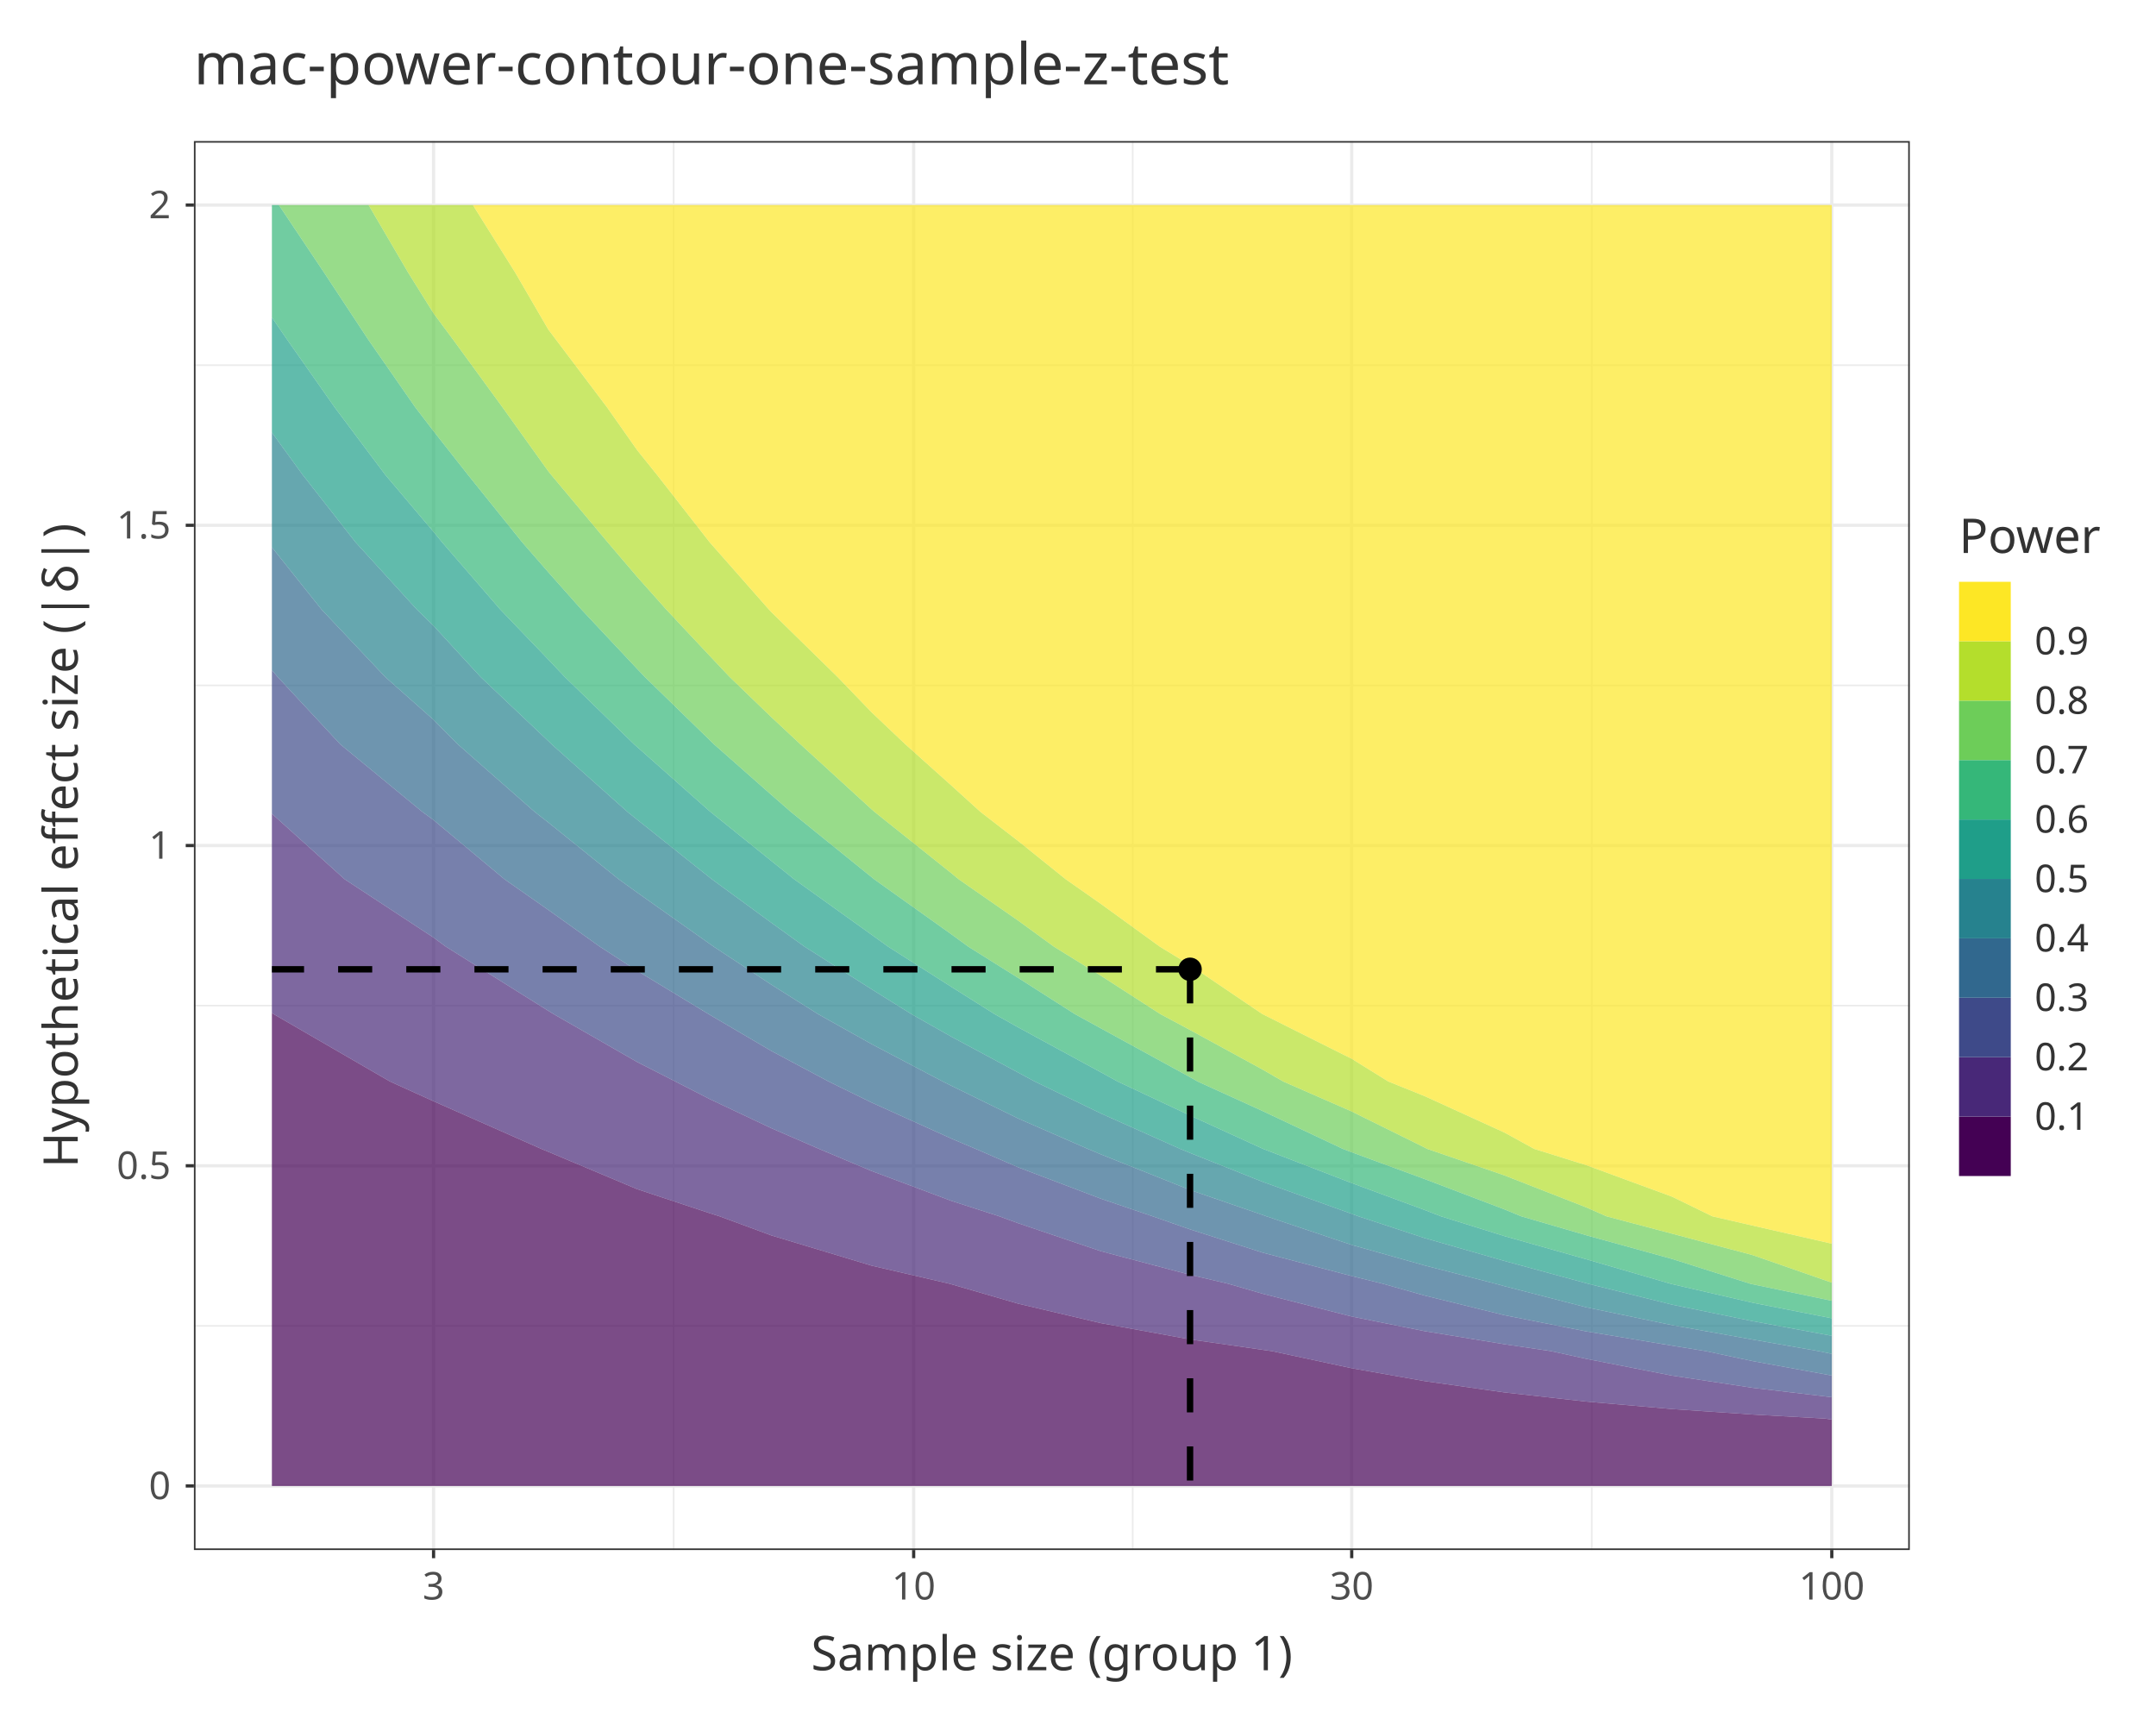
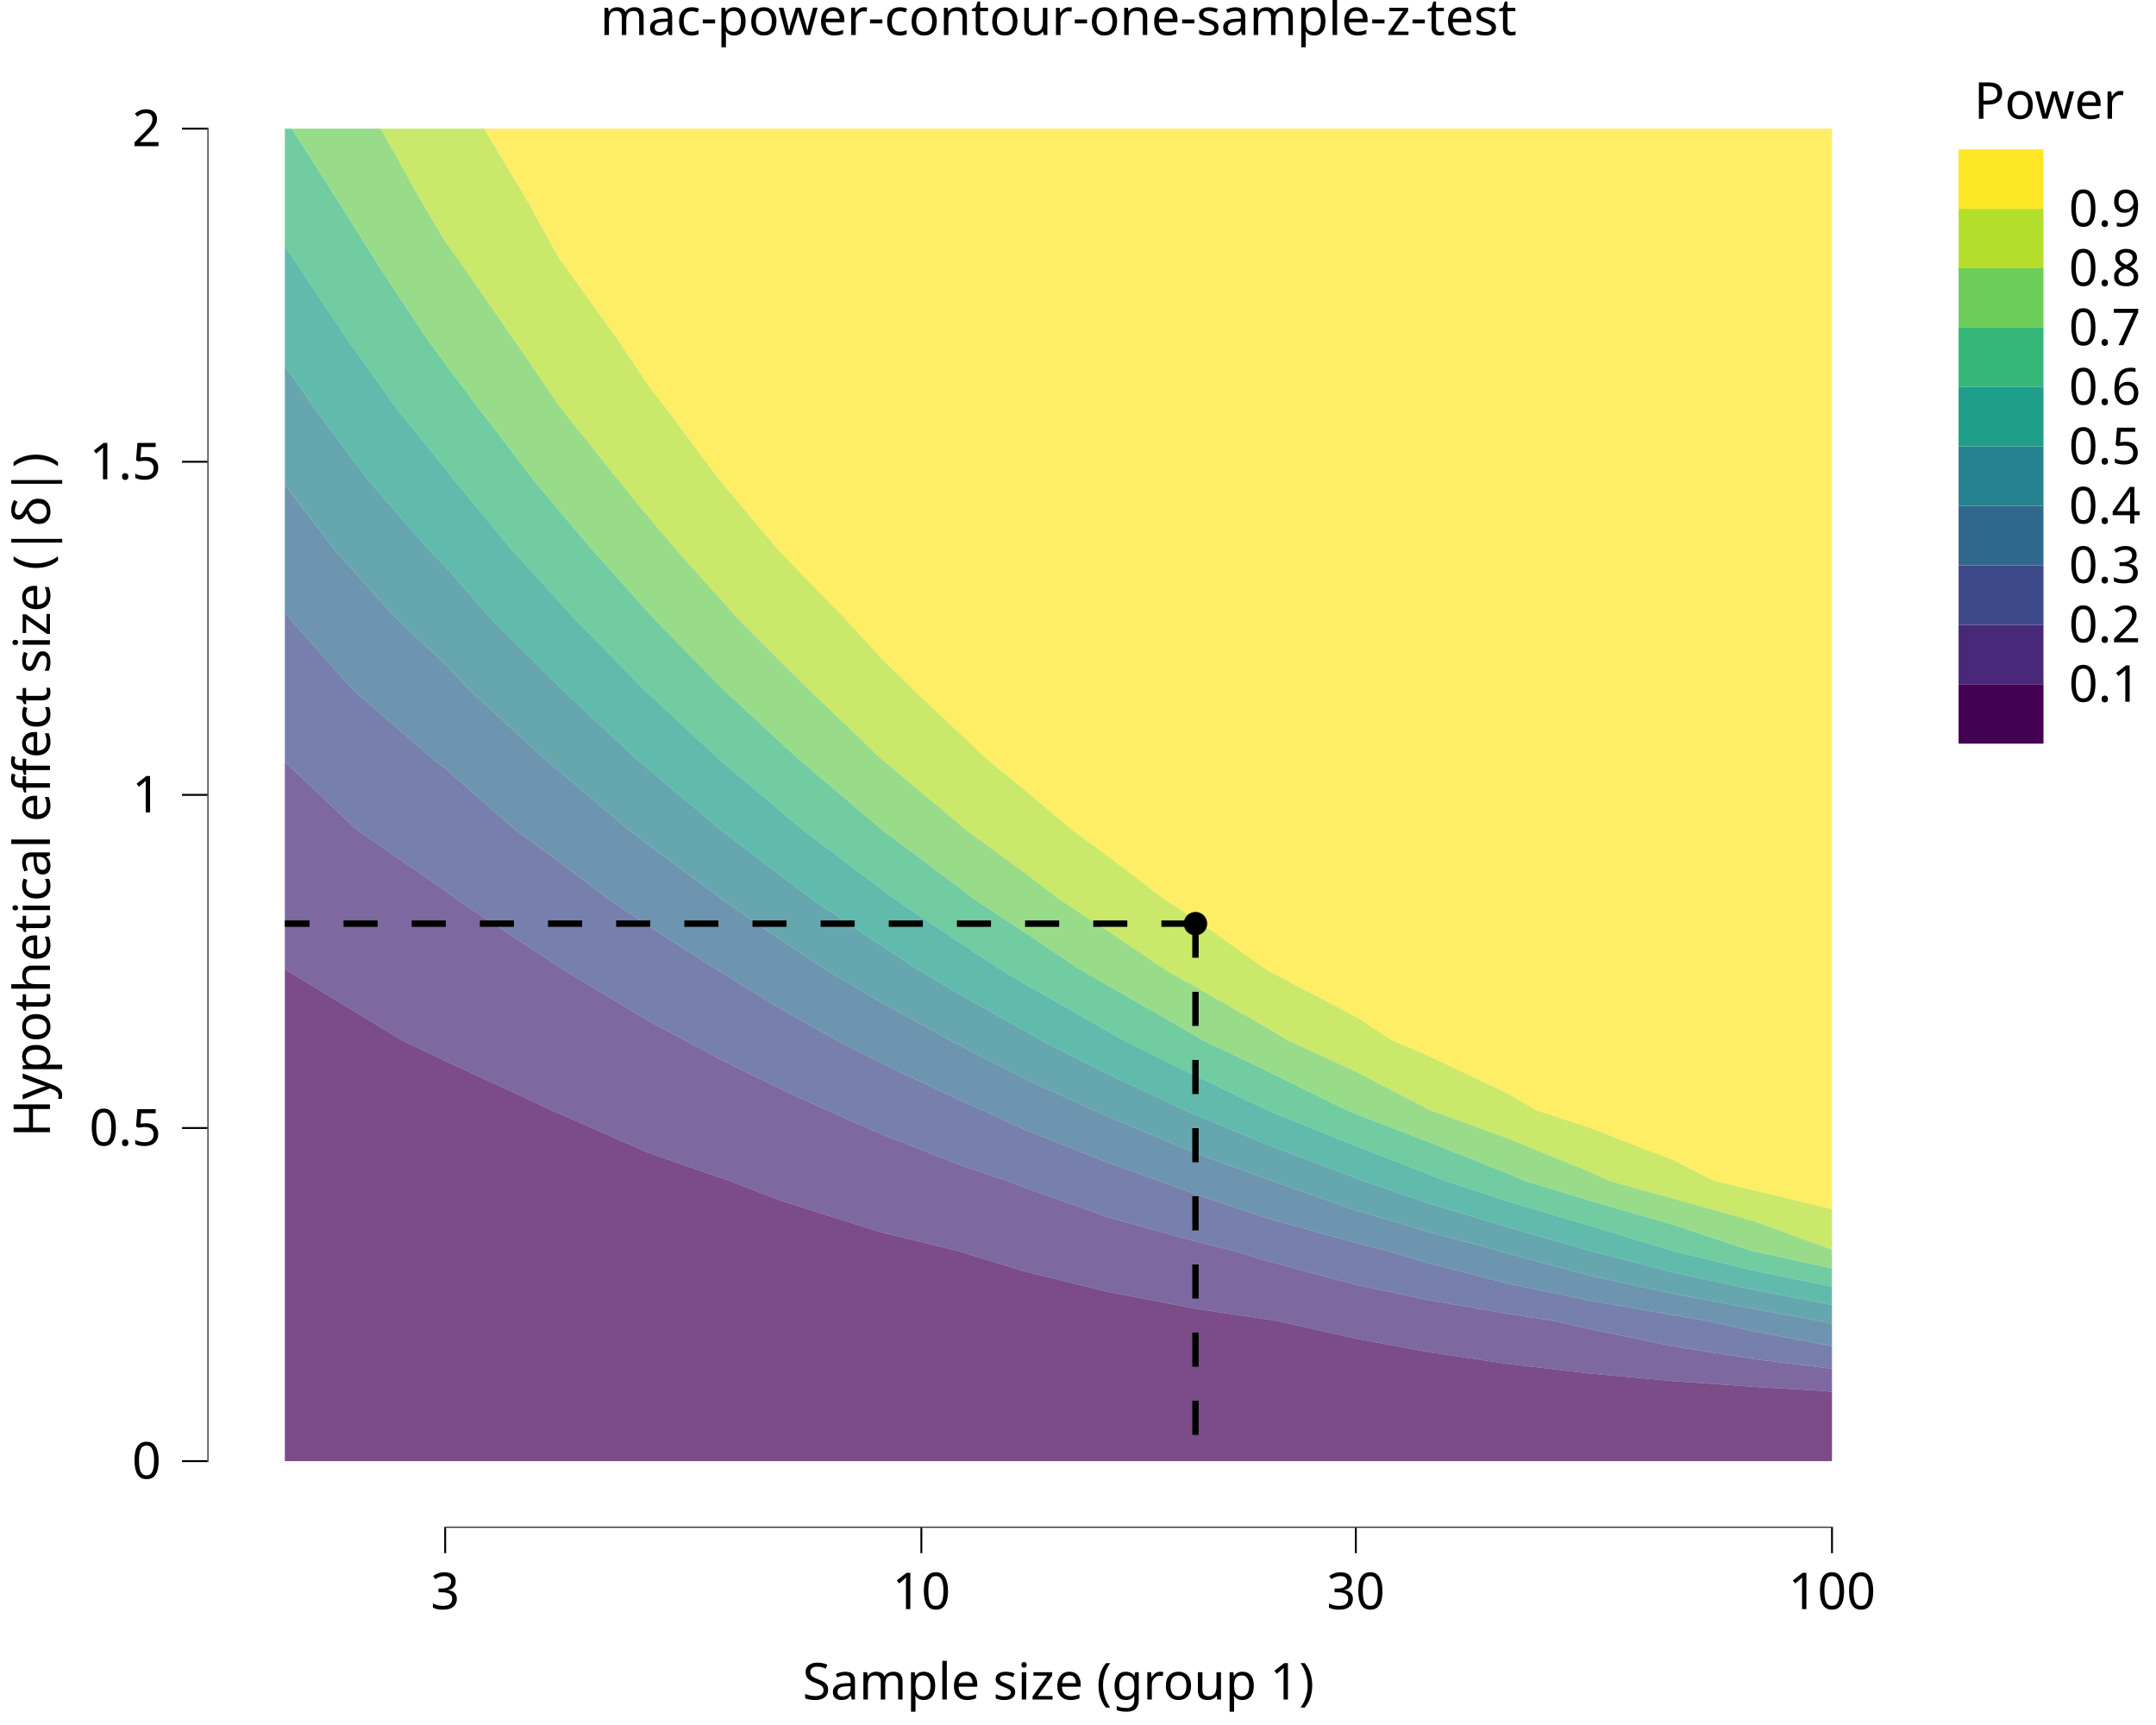
<svg xmlns="http://www.w3.org/2000/svg" class="svglite" data-engine-version="2.0" width="720.00pt" height="576.00pt" viewBox="0 0 720.00 576.00">
  <defs>
    <style type="text/css">
    .svglite line, .svglite polyline, .svglite polygon, .svglite path, .svglite rect, .svglite circle {
      fill: none;
      stroke: #000000;
      stroke-linecap: round;
      stroke-linejoin: round;
      stroke-miterlimit: 10.00;
    }
  </style>
  </defs>
  <rect width="100%" height="100%" style="stroke: none; fill: #FFFFFF;" />
  <defs>
    <clipPath id="cpMC4wMHw3MjAuMDB8MC4wMHw1NzYuMDA=">
      <rect x="0.00" y="0.00" width="720.00" height="576.00" />
    </clipPath>
  </defs>
  <g clip-path="url(#cpMC4wMHw3MjAuMDB8MC4wMHw1NzYuMDA=)">
-     <rect x="0.00" y="0.00" width="720.00" height="576.00" style="stroke-width: 1.07; stroke: none;" />
+     <rect x="0.00" y="0.00" width="720.00" height="576.00" style="stroke-width: 10.67; stroke: none;" />
  </g>
  <defs>
-     <clipPath id="cpNjQuNzZ8NjM3Ljc4fDQ3LjA5fDUxNy41Nw==">
-       <rect x="64.76" y="47.09" width="573.02" height="470.49" />
+     <clipPath id="cpNjkuMjh8NjM3LjYzfDIwLjcxfDUxMC4xNA==">
+       <rect x="69.28" y="20.71" width="568.35" height="489.43" />
    </clipPath>
  </defs>
-   <g clip-path="url(#cpNjQuNzZ8NjM3Ljc4fDQ3LjA5fDUxNy41Nw==)">
-     <rect x="64.76" y="47.09" width="573.02" height="470.49" style="stroke-width: 1.07; stroke: none; fill: #FFFFFF;" />
-     <polyline points="64.76,442.72 637.78,442.72 " style="stroke-width: 0.53; stroke: #EBEBEB; stroke-linecap: butt;" />
-     <polyline points="64.76,335.79 637.78,335.79 " style="stroke-width: 0.53; stroke: #EBEBEB; stroke-linecap: butt;" />
-     <polyline points="64.76,228.87 637.78,228.87 " style="stroke-width: 0.53; stroke: #EBEBEB; stroke-linecap: butt;" />
-     <polyline points="64.76,121.94 637.78,121.94 " style="stroke-width: 0.53; stroke: #EBEBEB; stroke-linecap: butt;" />
-     <polyline points="224.96,517.57 224.96,47.09 " style="stroke-width: 0.53; stroke: #EBEBEB; stroke-linecap: butt;" />
-     <polyline points="378.26,517.57 378.26,47.09 " style="stroke-width: 0.53; stroke: #EBEBEB; stroke-linecap: butt;" />
-     <polyline points="531.57,517.57 531.57,47.09 " style="stroke-width: 0.53; stroke: #EBEBEB; stroke-linecap: butt;" />
-     <polyline points="64.76,496.19 637.78,496.19 " style="stroke-width: 1.07; stroke: #EBEBEB; stroke-linecap: butt;" />
-     <polyline points="64.76,389.26 637.78,389.26 " style="stroke-width: 1.07; stroke: #EBEBEB; stroke-linecap: butt;" />
-     <polyline points="64.76,282.33 637.78,282.33 " style="stroke-width: 1.07; stroke: #EBEBEB; stroke-linecap: butt;" />
-     <polyline points="64.76,175.40 637.78,175.40 " style="stroke-width: 1.07; stroke: #EBEBEB; stroke-linecap: butt;" />
-     <polyline points="64.76,68.47 637.78,68.47 " style="stroke-width: 1.07; stroke: #EBEBEB; stroke-linecap: butt;" />
-     <polyline points="144.79,517.57 144.79,47.09 " style="stroke-width: 1.07; stroke: #EBEBEB; stroke-linecap: butt;" />
-     <polyline points="305.12,517.57 305.12,47.09 " style="stroke-width: 1.07; stroke: #EBEBEB; stroke-linecap: butt;" />
-     <polyline points="451.41,517.57 451.41,47.09 " style="stroke-width: 1.07; stroke: #EBEBEB; stroke-linecap: butt;" />
-     <polyline points="611.73,517.57 611.73,47.09 " style="stroke-width: 1.07; stroke: #EBEBEB; stroke-linecap: butt;" />
-     <path d="M 90.80 338.23 L 90.80 338.61 L 90.80 361.12 L 90.80 383.63 L 90.80 406.14 L 90.80 428.65 L 90.80 451.16 L 90.80 473.68 L 90.80 496.19 L 144.79 496.19 L 183.10 496.19 L 212.82 496.19 L 237.09 496.19 L 257.62 496.19 L 291.09 496.19 L 317.81 496.19 L 340.05 496.19 L 367.70 496.19 L 397.42 496.19 L 421.70 496.19 L 451.41 496.19 L 475.69 496.19 L 502.41 496.19 L 529.68 496.19 L 558.40 496.19 L 585.31 496.19 L 611.73 496.19 L 611.73 474.02 L 609.52 473.68 L 585.31 472.33 L 558.40 470.50 L 529.68 468.00 L 502.41 464.95 L 475.69 461.16 L 451.41 456.87 L 424.76 451.16 L 421.70 450.73 L 397.42 447.24 L 367.70 441.82 L 340.05 435.32 L 317.81 428.86 L 317.08 428.65 L 291.09 422.62 L 257.62 412.53 L 240.29 406.14 L 237.09 405.13 L 212.82 397.09 L 183.10 384.59 L 180.78 383.63 L 144.79 367.72 L 130.23 361.12 L 91.35 338.61 Z" style="fill-rule: evenodd; fill: #440154; fill-opacity: 0.70; stroke-width: 1.07; stroke: none; stroke-linecap: butt;" />
-     <path d="M 90.80 271.71 L 90.80 293.59 L 90.80 316.10 L 90.80 338.23 L 91.35 338.61 L 130.23 361.12 L 144.79 367.72 L 180.78 383.63 L 183.10 384.59 L 212.82 397.09 L 237.09 405.13 L 240.29 406.14 L 257.62 412.53 L 291.09 422.62 L 317.08 428.65 L 317.81 428.86 L 340.05 435.32 L 367.70 441.82 L 397.42 447.24 L 421.70 450.73 L 424.76 451.16 L 451.41 456.87 L 475.69 461.16 L 502.41 464.95 L 529.68 468.00 L 558.40 470.50 L 585.31 472.33 L 609.52 473.68 L 611.73 474.02 L 611.73 473.68 L 611.73 466.54 L 585.31 463.41 L 558.40 459.34 L 529.68 453.72 L 517.97 451.16 L 502.41 448.86 L 475.69 444.48 L 451.41 439.60 L 421.70 432.01 L 410.13 428.65 L 397.42 425.67 L 367.70 417.81 L 340.05 408.46 L 333.71 406.14 L 317.81 401.02 L 291.09 391.02 L 273.52 383.63 L 257.62 376.73 L 237.09 367.04 L 225.53 361.12 L 212.82 354.64 L 184.87 338.61 L 183.10 337.52 L 148.90 316.10 L 144.79 313.07 L 115.10 293.59 Z" style="fill-rule: evenodd; fill: #482878; fill-opacity: 0.70; stroke-width: 1.07; stroke: none; stroke-linecap: butt;" />
-     <path d="M 90.80 226.05 L 90.80 248.56 L 90.80 271.07 L 90.80 271.71 L 115.10 293.59 L 144.79 313.07 L 148.90 316.10 L 183.10 337.52 L 184.87 338.61 L 212.82 354.64 L 225.53 361.12 L 237.09 367.04 L 257.62 376.73 L 273.52 383.63 L 291.09 391.02 L 317.81 401.02 L 333.71 406.14 L 340.05 408.46 L 367.70 417.81 L 397.42 425.67 L 410.13 428.65 L 421.70 432.01 L 451.41 439.60 L 475.69 444.48 L 502.41 448.86 L 517.97 451.16 L 529.68 453.72 L 558.40 459.34 L 585.31 463.41 L 611.73 466.54 L 611.73 459.31 L 585.31 454.49 L 569.65 451.16 L 558.40 449.33 L 529.68 444.56 L 502.41 439.16 L 475.69 432.58 L 461.79 428.65 L 451.41 426.09 L 421.70 418.28 L 397.42 410.50 L 384.92 406.14 L 367.70 400.28 L 340.05 389.79 L 325.85 383.63 L 317.81 380.23 L 291.09 368.16 L 276.72 361.12 L 257.62 350.94 L 237.09 338.89 L 236.62 338.61 L 212.82 324.18 L 200.32 316.10 L 183.10 303.82 L 168.48 293.59 L 144.79 273.82 L 141.02 271.07 L 113.68 248.56 L 92.74 226.05 L 90.80 223.77 Z" style="fill-rule: evenodd; fill: #3E4A89; fill-opacity: 0.70; stroke-width: 1.07; stroke: none; stroke-linecap: butt;" />
-     <path d="M 107.40 203.54 L 90.80 182.74 L 90.80 203.54 L 90.80 223.77 L 92.74 226.05 L 113.68 248.56 L 141.02 271.07 L 144.79 273.82 L 168.48 293.59 L 183.10 303.82 L 200.32 316.10 L 212.82 324.18 L 236.62 338.61 L 237.09 338.89 L 257.62 350.94 L 276.72 361.12 L 291.09 368.16 L 317.81 380.23 L 325.85 383.63 L 340.05 389.79 L 367.70 400.28 L 384.92 406.14 L 397.42 410.50 L 421.70 418.28 L 451.41 426.09 L 461.79 428.65 L 475.69 432.58 L 502.41 439.16 L 529.68 444.56 L 558.40 449.33 L 569.65 451.16 L 585.31 454.49 L 611.73 459.31 L 611.73 452.07 L 607.34 451.16 L 585.31 447.30 L 558.40 442.48 L 529.68 436.51 L 502.41 429.47 L 499.43 428.65 L 475.69 422.53 L 451.41 415.70 L 422.92 406.14 L 421.70 405.70 L 397.42 397.34 L 367.70 385.48 L 363.29 383.63 L 340.05 373.49 L 317.81 362.60 L 314.83 361.12 L 291.09 348.65 L 273.18 338.61 L 257.62 328.81 L 238.35 316.10 L 237.09 315.22 L 212.82 298.05 L 206.63 293.59 L 183.10 274.62 L 178.54 271.07 L 152.93 248.56 L 144.79 240.35 L 128.66 226.05 Z" style="fill-rule: evenodd; fill: #31688E; fill-opacity: 0.70; stroke-width: 1.07; stroke: none; stroke-linecap: butt;" />
-     <path d="M 90.80 144.40 L 90.80 158.52 L 90.80 181.03 L 90.80 182.74 L 107.40 203.54 L 128.66 226.05 L 144.79 240.35 L 152.93 248.56 L 178.54 271.07 L 183.10 274.62 L 206.63 293.59 L 212.82 298.05 L 237.09 315.22 L 238.35 316.10 L 257.62 328.81 L 273.18 338.61 L 291.09 348.65 L 314.83 361.12 L 317.81 362.60 L 340.05 373.49 L 363.29 383.63 L 367.70 385.48 L 397.42 397.34 L 421.70 405.70 L 422.92 406.14 L 451.41 415.70 L 475.69 422.53 L 499.43 428.65 L 502.41 429.47 L 529.68 436.51 L 558.40 442.48 L 585.31 447.30 L 607.34 451.16 L 611.73 452.07 L 611.73 451.16 L 611.73 446.04 L 585.31 441.15 L 558.40 435.64 L 530.31 428.65 L 529.68 428.47 L 502.41 421.05 L 475.69 413.39 L 453.64 406.14 L 451.41 405.32 L 421.70 394.64 L 397.42 384.98 L 394.12 383.63 L 367.70 371.82 L 345.54 361.12 L 340.05 358.16 L 317.81 346.22 L 304.35 338.61 L 291.09 330.33 L 268.69 316.10 L 257.62 308.13 L 237.74 293.59 L 237.09 293.08 L 212.82 273.71 L 209.52 271.07 L 184.26 248.56 L 183.10 247.43 L 160.50 226.05 L 144.79 208.96 L 139.23 203.54 L 118.71 181.03 L 101.06 158.52 Z" style="fill-rule: evenodd; fill: #26828E; fill-opacity: 0.70; stroke-width: 1.07; stroke: none; stroke-linecap: butt;" />
-     <path d="M 90.80 113.50 L 90.80 136.01 L 90.80 144.40 L 101.06 158.52 L 118.71 181.03 L 139.23 203.54 L 144.79 208.96 L 160.50 226.05 L 183.10 247.43 L 184.26 248.56 L 209.52 271.07 L 212.82 273.71 L 237.09 293.08 L 237.74 293.59 L 257.62 308.13 L 268.69 316.10 L 291.09 330.33 L 304.35 338.61 L 317.81 346.22 L 340.05 358.16 L 345.54 361.12 L 367.70 371.82 L 394.12 383.63 L 397.42 384.98 L 421.70 394.64 L 451.41 405.32 L 453.64 406.14 L 475.69 413.39 L 502.41 421.05 L 529.68 428.47 L 530.31 428.65 L 558.40 435.64 L 585.31 441.15 L 611.73 446.04 L 611.73 440.19 L 585.31 435.00 L 558.40 428.79 L 557.86 428.65 L 529.68 420.46 L 502.41 412.75 L 481.21 406.14 L 475.69 404.00 L 451.41 395.04 L 421.83 383.63 L 421.70 383.57 L 397.42 372.48 L 373.23 361.12 L 367.70 358.08 L 340.05 343.06 L 332.13 338.61 L 317.81 329.59 L 296.61 316.10 L 291.09 312.13 L 265.22 293.59 L 257.62 287.49 L 237.23 271.07 L 237.09 270.96 L 212.82 249.45 L 211.81 248.56 L 188.63 226.05 L 183.10 220.21 L 167.09 203.54 L 147.61 181.03 L 144.79 177.59 L 128.65 158.52 L 111.77 136.01 L 95.96 113.50 L 90.80 105.99 Z" style="fill-rule: evenodd; fill: #1F9E89; fill-opacity: 0.70; stroke-width: 1.07; stroke: none; stroke-linecap: butt;" />
-     <path d="M 108.20 90.98 L 93.14 68.47 L 90.80 68.47 L 90.80 90.98 L 90.80 105.99 L 95.96 113.50 L 111.77 136.01 L 128.65 158.52 L 144.79 177.59 L 147.61 181.03 L 167.09 203.54 L 183.10 220.21 L 188.63 226.05 L 211.81 248.56 L 212.82 249.45 L 237.09 270.96 L 237.23 271.07 L 257.62 287.49 L 265.22 293.59 L 291.09 312.13 L 296.61 316.10 L 317.81 329.59 L 332.13 338.61 L 340.05 343.06 L 367.70 358.08 L 373.23 361.12 L 397.42 372.48 L 421.70 383.57 L 421.83 383.63 L 451.41 395.04 L 475.69 404.00 L 481.21 406.14 L 502.41 412.75 L 529.68 420.46 L 557.86 428.65 L 558.40 428.79 L 585.31 435.00 L 611.73 440.19 L 611.73 434.34 L 585.31 428.84 L 584.49 428.65 L 558.40 420.38 L 529.68 412.45 L 508.02 406.14 L 502.41 403.83 L 475.69 393.67 L 451.41 384.76 L 448.47 383.63 L 421.70 371.01 L 399.95 361.12 L 397.42 359.67 L 367.70 343.41 L 358.95 338.61 L 340.05 326.55 L 323.37 316.10 L 317.81 312.04 L 291.93 293.59 L 291.09 292.91 L 264.08 271.07 L 257.62 265.43 L 238.49 248.56 L 237.09 247.20 L 215.35 226.05 L 212.82 223.39 L 194.19 203.54 L 183.10 191.06 L 174.36 181.03 L 156.25 158.52 L 144.79 143.96 L 138.69 136.01 L 123.05 113.50 Z" style="fill-rule: evenodd; fill: #35B779; fill-opacity: 0.70; stroke-width: 1.07; stroke: none; stroke-linecap: butt;" />
-     <path d="M 93.14 68.47 L 108.20 90.98 L 123.05 113.50 L 138.69 136.01 L 144.79 143.96 L 156.25 158.52 L 174.36 181.03 L 183.10 191.06 L 194.19 203.54 L 212.82 223.39 L 215.35 226.05 L 237.09 247.20 L 238.49 248.56 L 257.62 265.43 L 264.08 271.07 L 291.09 292.91 L 291.93 293.59 L 317.81 312.04 L 323.37 316.10 L 340.05 326.55 L 358.95 338.61 L 367.70 343.41 L 397.42 359.67 L 399.95 361.12 L 421.70 371.01 L 448.47 383.63 L 451.41 384.76 L 475.69 393.67 L 502.41 403.83 L 508.02 406.14 L 529.68 412.45 L 558.40 420.38 L 584.49 428.65 L 585.31 428.84 L 611.73 434.34 L 611.73 428.65 L 611.73 428.29 L 585.31 419.10 L 558.40 411.94 L 536.48 406.14 L 529.68 403.14 L 502.41 392.48 L 476.62 383.63 L 475.69 383.14 L 451.41 371.14 L 428.53 361.12 L 421.70 357.17 L 397.42 343.92 L 387.50 338.61 L 367.70 325.84 L 351.97 316.10 L 340.05 307.42 L 320.16 293.59 L 317.81 291.65 L 292.02 271.07 L 291.09 270.25 L 267.36 248.56 L 257.62 239.48 L 243.68 226.05 L 237.09 219.07 L 222.52 203.54 L 212.82 192.65 L 202.90 181.03 L 184.05 158.52 L 183.10 157.34 L 167.82 136.01 L 151.39 113.50 L 144.79 104.62 L 136.28 90.98 L 123.10 68.47 Z" style="fill-rule: evenodd; fill: #6DCD59; fill-opacity: 0.70; stroke-width: 1.07; stroke: none; stroke-linecap: butt;" />
-     <path d="M 157.93 68.47 L 144.79 68.47 L 123.10 68.47 L 136.28 90.98 L 144.79 104.62 L 151.39 113.50 L 167.82 136.01 L 183.10 157.34 L 184.05 158.52 L 202.90 181.03 L 212.82 192.65 L 222.52 203.54 L 237.09 219.07 L 243.68 226.05 L 257.62 239.48 L 267.36 248.56 L 291.09 270.25 L 292.02 271.07 L 317.81 291.65 L 320.16 293.59 L 340.05 307.42 L 351.97 316.10 L 367.70 325.84 L 387.50 338.61 L 397.42 343.92 L 421.70 357.17 L 428.53 361.12 L 451.41 371.14 L 475.69 383.14 L 476.62 383.63 L 502.41 392.48 L 529.68 403.14 L 536.48 406.14 L 558.40 411.94 L 585.31 419.10 L 611.73 428.29 L 611.73 415.28 L 585.31 409.24 L 571.84 406.14 L 558.40 399.59 L 529.68 389.04 L 512.36 383.63 L 502.41 378.17 L 475.69 365.98 L 463.62 361.12 L 451.41 353.54 L 421.70 338.67 L 421.58 338.61 L 397.42 322.26 L 387.33 316.10 L 367.70 301.86 L 355.90 293.59 L 340.05 280.84 L 327.40 271.07 L 317.81 262.37 L 302.38 248.56 L 291.09 237.86 L 279.71 226.05 L 257.62 204.41 L 256.80 203.54 L 237.09 181.17 L 236.97 181.03 L 219.39 158.52 L 212.82 150.35 L 202.73 136.01 L 185.74 113.50 L 183.10 110.01 L 172.04 90.98 Z" style="fill-rule: evenodd; fill: #B4DE2C; fill-opacity: 0.70; stroke-width: 1.07; stroke: none; stroke-linecap: butt;" />
-     <path d="M 611.73 68.47 L 585.31 68.47 L 558.40 68.47 L 529.68 68.47 L 502.41 68.47 L 475.69 68.47 L 451.41 68.47 L 421.70 68.47 L 397.42 68.47 L 367.70 68.47 L 340.05 68.47 L 317.81 68.47 L 291.09 68.47 L 257.62 68.47 L 237.09 68.47 L 212.82 68.47 L 183.10 68.47 L 157.93 68.47 L 172.04 90.98 L 183.10 110.01 L 185.74 113.50 L 202.73 136.01 L 212.82 150.35 L 219.39 158.52 L 236.97 181.03 L 237.09 181.17 L 256.80 203.54 L 257.62 204.41 L 279.71 226.05 L 291.09 237.86 L 302.38 248.56 L 317.81 262.37 L 327.40 271.07 L 340.05 280.84 L 355.90 293.59 L 367.70 301.86 L 387.33 316.10 L 397.42 322.26 L 421.58 338.61 L 421.70 338.67 L 451.41 353.54 L 463.62 361.12 L 475.69 365.98 L 502.41 378.17 L 512.36 383.63 L 529.68 389.04 L 558.40 399.59 L 571.84 406.14 L 585.31 409.24 L 611.73 415.28 L 611.73 406.14 L 611.73 383.63 L 611.73 361.12 L 611.73 338.61 L 611.73 316.10 L 611.73 293.59 L 611.73 271.07 L 611.73 248.56 L 611.73 226.05 L 611.73 203.54 L 611.73 181.03 L 611.73 158.52 L 611.73 136.01 L 611.73 113.50 L 611.73 90.98 Z" style="fill-rule: evenodd; fill: #FDE725; fill-opacity: 0.70; stroke-width: 1.07; stroke: none; stroke-linecap: butt;" />
-     <line x1="397.42" y1="323.66" x2="397.42" y2="496.19" style="stroke-width: 2.13; stroke-dasharray: 11.38,11.38; stroke-linecap: butt;" />
-     <line x1="397.42" y1="323.66" x2="90.80" y2="323.66" style="stroke-width: 2.13; stroke-dasharray: 11.38,11.38; stroke-linecap: butt;" />
-     <circle cx="397.42" cy="323.66" r="3.56" style="stroke-width: 0.71; fill: #000000;" />
-     <rect x="64.76" y="47.09" width="573.02" height="470.49" style="stroke-width: 1.07; stroke: #333333;" />
+   <g clip-path="url(#cpNjkuMjh8NjM3LjYzfDIwLjcxfDUxMC4xNA==)">
+     <rect x="69.28" y="20.71" width="568.35" height="489.43" style="stroke-width: 10.67; stroke: none;" />
+     <path d="M 95.12 323.57 L 95.12 323.97 L 95.12 347.39 L 95.12 370.80 L 95.12 394.22 L 95.12 417.64 L 95.12 441.06 L 95.12 464.48 L 95.12 487.89 L 148.67 487.89 L 186.67 487.89 L 216.14 487.89 L 240.22 487.89 L 260.58 487.89 L 293.77 487.89 L 320.27 487.89 L 342.34 487.89 L 369.76 487.89 L 399.23 487.89 L 423.31 487.89 L 452.78 487.89 L 476.86 487.89 L 503.37 487.89 L 530.42 487.89 L 558.91 487.89 L 585.59 487.89 L 611.80 487.89 L 611.80 464.83 L 609.61 464.48 L 585.59 463.07 L 558.91 461.17 L 530.42 458.57 L 503.37 455.40 L 476.86 451.45 L 452.78 446.99 L 426.35 441.06 L 423.31 440.60 L 399.23 436.98 L 369.76 431.33 L 342.34 424.58 L 320.27 417.86 L 319.55 417.64 L 293.77 411.36 L 260.58 400.87 L 243.38 394.22 L 240.22 393.17 L 216.14 384.80 L 186.67 371.80 L 184.36 370.80 L 148.67 354.26 L 134.23 347.39 L 95.66 323.97 Z" style="fill-rule: evenodd; fill: #440154; fill-opacity: 0.70; stroke-width: 1.07; stroke: none; stroke-linecap: butt;" />
+     <path d="M 95.12 254.37 L 95.12 277.13 L 95.12 300.55 L 95.12 323.57 L 95.66 323.97 L 134.23 347.39 L 148.67 354.26 L 184.36 370.80 L 186.67 371.80 L 216.14 384.80 L 240.22 393.17 L 243.38 394.22 L 260.58 400.87 L 293.77 411.36 L 319.55 417.64 L 320.27 417.86 L 342.34 424.58 L 369.76 431.33 L 399.23 436.98 L 423.31 440.60 L 426.35 441.06 L 452.78 446.99 L 476.86 451.45 L 503.37 455.40 L 530.42 458.57 L 558.91 461.17 L 585.59 463.07 L 609.61 464.48 L 611.80 464.83 L 611.80 464.48 L 611.80 457.05 L 585.59 453.79 L 558.91 449.56 L 530.42 443.72 L 518.80 441.06 L 503.37 438.66 L 476.86 434.11 L 452.78 429.02 L 423.31 421.13 L 411.84 417.64 L 399.23 414.54 L 369.76 406.36 L 342.34 396.63 L 336.05 394.22 L 320.27 388.89 L 293.77 378.49 L 276.35 370.80 L 260.58 363.63 L 240.22 353.54 L 228.74 347.39 L 216.14 340.65 L 188.42 323.97 L 186.67 322.83 L 152.74 300.55 L 148.67 297.40 L 119.22 277.13 Z" style="fill-rule: evenodd; fill: #482878; fill-opacity: 0.70; stroke-width: 1.07; stroke: none; stroke-linecap: butt;" />
+     <path d="M 95.12 206.88 L 95.12 230.30 L 95.12 253.72 L 95.12 254.37 L 119.22 277.13 L 148.67 297.40 L 152.74 300.55 L 186.67 322.83 L 188.42 323.97 L 216.14 340.65 L 228.74 347.39 L 240.22 353.54 L 260.58 363.63 L 276.35 370.80 L 293.77 378.49 L 320.27 388.89 L 336.05 394.22 L 342.34 396.63 L 369.76 406.36 L 399.23 414.54 L 411.84 417.64 L 423.31 421.13 L 452.78 429.02 L 476.86 434.11 L 503.37 438.66 L 518.80 441.06 L 530.42 443.72 L 558.91 449.56 L 585.59 453.79 L 611.80 457.05 L 611.80 449.53 L 585.59 444.51 L 570.07 441.06 L 558.91 439.15 L 530.42 434.19 L 503.37 428.57 L 476.86 421.73 L 463.08 417.64 L 452.78 414.98 L 423.31 406.85 L 399.23 398.76 L 386.84 394.22 L 369.76 388.12 L 342.34 377.21 L 328.25 370.80 L 320.27 367.27 L 293.77 354.71 L 279.52 347.39 L 260.58 336.80 L 240.22 324.26 L 239.75 323.97 L 216.14 308.96 L 203.74 300.55 L 186.67 287.78 L 172.16 277.13 L 148.67 256.57 L 144.93 253.72 L 117.81 230.30 L 97.04 206.88 L 95.12 204.51 Z" style="fill-rule: evenodd; fill: #3E4A89; fill-opacity: 0.70; stroke-width: 1.07; stroke: none; stroke-linecap: butt;" />
+     <path d="M 111.58 183.46 L 95.12 161.83 L 95.12 183.46 L 95.12 204.51 L 97.04 206.88 L 117.81 230.30 L 144.93 253.72 L 148.67 256.57 L 172.16 277.13 L 186.67 287.78 L 203.74 300.55 L 216.14 308.96 L 239.75 323.97 L 240.22 324.26 L 260.58 336.80 L 279.52 347.39 L 293.77 354.71 L 320.27 367.27 L 328.25 370.80 L 342.34 377.21 L 369.76 388.12 L 386.84 394.22 L 399.23 398.76 L 423.31 406.85 L 452.78 414.98 L 463.08 417.64 L 476.86 421.73 L 503.37 428.57 L 530.42 434.19 L 558.91 439.15 L 570.07 441.06 L 585.59 444.51 L 611.80 449.53 L 611.80 442.00 L 607.44 441.06 L 585.59 437.04 L 558.91 432.03 L 530.42 425.82 L 503.37 418.49 L 500.41 417.64 L 476.86 411.27 L 452.78 404.16 L 424.53 394.22 L 423.31 393.77 L 399.23 385.06 L 369.76 372.73 L 365.39 370.80 L 342.34 360.25 L 320.27 348.93 L 317.32 347.39 L 293.77 334.41 L 276.01 323.97 L 260.58 313.78 L 241.46 300.55 L 240.22 299.64 L 216.14 281.78 L 210.00 277.13 L 186.67 257.40 L 182.14 253.72 L 156.74 230.30 L 148.67 221.75 L 132.66 206.88 Z" style="fill-rule: evenodd; fill: #31688E; fill-opacity: 0.70; stroke-width: 1.07; stroke: none; stroke-linecap: butt;" />
+     <path d="M 95.12 121.94 L 95.12 136.63 L 95.12 160.04 L 95.12 161.83 L 111.58 183.46 L 132.66 206.88 L 148.67 221.75 L 156.74 230.30 L 182.14 253.72 L 186.67 257.40 L 210.00 277.13 L 216.14 281.78 L 240.22 299.64 L 241.46 300.55 L 260.58 313.78 L 276.01 323.97 L 293.77 334.41 L 317.32 347.39 L 320.27 348.93 L 342.34 360.25 L 365.39 370.80 L 369.76 372.73 L 399.23 385.06 L 423.31 393.77 L 424.53 394.22 L 452.78 404.16 L 476.86 411.27 L 500.41 417.64 L 503.37 418.49 L 530.42 425.82 L 558.91 432.03 L 585.59 437.04 L 607.44 441.06 L 611.80 442.00 L 611.80 441.06 L 611.80 435.73 L 585.59 430.64 L 558.91 424.90 L 531.05 417.64 L 530.42 417.45 L 503.37 409.73 L 476.86 401.76 L 455.00 394.22 L 452.78 393.36 L 423.31 382.26 L 399.23 372.21 L 395.96 370.80 L 369.76 358.52 L 347.78 347.39 L 342.34 344.31 L 320.27 331.88 L 306.93 323.97 L 293.77 315.36 L 271.56 300.55 L 260.58 292.26 L 240.85 277.13 L 240.22 276.60 L 216.14 256.46 L 212.86 253.72 L 187.82 230.30 L 186.67 229.12 L 164.25 206.88 L 148.67 189.10 L 143.15 183.46 L 122.80 160.04 L 105.30 136.63 Z" style="fill-rule: evenodd; fill: #26828E; fill-opacity: 0.70; stroke-width: 1.07; stroke: none; stroke-linecap: butt;" />
+     <path d="M 95.12 89.79 L 95.12 113.21 L 95.12 121.94 L 105.30 136.63 L 122.80 160.04 L 143.15 183.46 L 148.67 189.10 L 164.25 206.88 L 186.67 229.12 L 187.82 230.30 L 212.86 253.72 L 216.14 256.46 L 240.22 276.60 L 240.85 277.13 L 260.58 292.26 L 271.56 300.55 L 293.77 315.36 L 306.93 323.97 L 320.27 331.88 L 342.34 344.31 L 347.78 347.39 L 369.76 358.52 L 395.96 370.80 L 399.23 372.21 L 423.31 382.26 L 452.78 393.36 L 455.00 394.22 L 476.86 401.76 L 503.37 409.73 L 530.42 417.45 L 531.05 417.64 L 558.91 424.90 L 585.59 430.64 L 611.80 435.73 L 611.80 429.64 L 585.59 424.24 L 558.91 417.78 L 558.36 417.64 L 530.42 409.11 L 503.37 401.10 L 482.35 394.22 L 476.86 391.99 L 452.78 382.67 L 423.44 370.80 L 423.31 370.74 L 399.23 359.21 L 375.24 347.39 L 369.76 344.22 L 342.34 328.59 L 334.48 323.97 L 320.27 314.58 L 299.25 300.55 L 293.77 296.42 L 268.12 277.13 L 260.58 270.79 L 240.35 253.72 L 240.22 253.59 L 216.14 231.22 L 215.14 230.30 L 192.15 206.88 L 186.67 200.81 L 170.78 183.46 L 151.47 160.04 L 148.67 156.47 L 132.65 136.63 L 115.91 113.21 L 100.23 89.79 L 95.12 81.98 Z" style="fill-rule: evenodd; fill: #1F9E89; fill-opacity: 0.70; stroke-width: 1.07; stroke: none; stroke-linecap: butt;" />
+     <path d="M 112.38 66.37 L 97.44 42.95 L 95.12 42.95 L 95.12 66.37 L 95.12 81.98 L 100.23 89.79 L 115.91 113.21 L 132.65 136.63 L 148.67 156.47 L 151.47 160.04 L 170.78 183.46 L 186.67 200.81 L 192.15 206.88 L 215.14 230.30 L 216.14 231.22 L 240.22 253.59 L 240.35 253.72 L 260.58 270.79 L 268.12 277.13 L 293.77 296.42 L 299.25 300.55 L 320.27 314.58 L 334.48 323.97 L 342.34 328.59 L 369.76 344.22 L 375.24 347.39 L 399.23 359.21 L 423.31 370.74 L 423.44 370.80 L 452.78 382.67 L 476.86 391.99 L 482.35 394.22 L 503.37 401.10 L 530.42 409.11 L 558.36 417.64 L 558.91 417.78 L 585.59 424.24 L 611.80 429.64 L 611.80 423.56 L 585.59 417.84 L 584.78 417.64 L 558.91 409.03 L 530.42 400.78 L 508.94 394.22 L 503.37 391.81 L 476.86 381.25 L 452.78 371.98 L 449.87 370.80 L 423.31 357.67 L 401.75 347.39 L 399.23 345.88 L 369.76 328.96 L 361.08 323.97 L 342.34 311.42 L 325.79 300.55 L 320.27 296.33 L 294.60 277.13 L 293.77 276.43 L 266.98 253.72 L 260.58 247.85 L 241.60 230.30 L 240.22 228.88 L 218.65 206.88 L 216.14 204.11 L 197.67 183.46 L 186.67 170.47 L 177.99 160.04 L 160.03 136.63 L 148.67 121.49 L 142.62 113.21 L 127.10 89.79 Z" style="fill-rule: evenodd; fill: #35B779; fill-opacity: 0.70; stroke-width: 1.07; stroke: none; stroke-linecap: butt;" />
+     <path d="M 97.44 42.95 L 112.38 66.37 L 127.10 89.79 L 142.62 113.21 L 148.67 121.49 L 160.03 136.63 L 177.99 160.04 L 186.67 170.47 L 197.67 183.46 L 216.14 204.11 L 218.65 206.88 L 240.22 228.88 L 241.60 230.30 L 260.58 247.85 L 266.98 253.72 L 293.77 276.43 L 294.60 277.13 L 320.27 296.33 L 325.79 300.55 L 342.34 311.42 L 361.08 323.97 L 369.76 328.96 L 399.23 345.88 L 401.75 347.39 L 423.31 357.67 L 449.87 370.80 L 452.78 371.98 L 476.86 381.25 L 503.37 391.81 L 508.94 394.22 L 530.42 400.78 L 558.91 409.03 L 584.78 417.64 L 585.59 417.84 L 611.80 423.56 L 611.80 417.64 L 611.80 417.26 L 585.59 407.70 L 558.91 400.25 L 537.17 394.22 L 530.42 391.10 L 503.37 380.01 L 477.79 370.80 L 476.86 370.30 L 452.78 357.81 L 430.09 347.39 L 423.31 343.28 L 399.23 329.49 L 389.40 323.97 L 369.76 310.68 L 354.16 300.55 L 342.34 291.53 L 322.61 277.13 L 320.27 275.12 L 294.70 253.72 L 293.77 252.86 L 270.23 230.30 L 260.58 220.85 L 246.75 206.88 L 240.22 199.62 L 225.77 183.46 L 216.14 172.13 L 206.30 160.04 L 187.61 136.63 L 186.67 135.40 L 171.51 113.21 L 155.21 89.79 L 148.67 80.56 L 140.23 66.37 L 127.16 42.95 Z" style="fill-rule: evenodd; fill: #6DCD59; fill-opacity: 0.70; stroke-width: 1.07; stroke: none; stroke-linecap: butt;" />
+     <path d="M 161.70 42.95 L 148.67 42.95 L 127.16 42.95 L 140.23 66.37 L 148.67 80.56 L 155.21 89.79 L 171.51 113.21 L 186.67 135.40 L 187.61 136.63 L 206.30 160.04 L 216.14 172.13 L 225.77 183.46 L 240.22 199.62 L 246.75 206.88 L 260.58 220.85 L 270.23 230.30 L 293.77 252.86 L 294.70 253.72 L 320.27 275.12 L 322.61 277.13 L 342.34 291.53 L 354.16 300.55 L 369.76 310.68 L 389.40 323.97 L 399.23 329.49 L 423.31 343.28 L 430.09 347.39 L 452.78 357.81 L 476.86 370.30 L 477.79 370.80 L 503.37 380.01 L 530.42 391.10 L 537.17 394.22 L 558.91 400.25 L 585.59 407.70 L 611.80 417.26 L 611.80 403.72 L 585.59 397.44 L 572.23 394.22 L 558.91 387.40 L 530.42 376.43 L 513.24 370.80 L 503.37 365.12 L 476.86 352.44 L 464.90 347.39 L 452.78 339.50 L 423.31 324.03 L 423.19 323.97 L 399.23 306.97 L 389.23 300.55 L 369.76 285.74 L 358.06 277.13 L 342.34 263.87 L 329.79 253.72 L 320.27 244.66 L 304.97 230.30 L 293.77 219.17 L 282.48 206.88 L 260.58 184.36 L 259.76 183.46 L 240.22 160.19 L 240.10 160.04 L 222.65 136.63 L 216.14 128.13 L 206.13 113.21 L 189.29 89.79 L 186.67 86.17 L 175.70 66.37 Z" style="fill-rule: evenodd; fill: #B4DE2C; fill-opacity: 0.70; stroke-width: 1.07; stroke: none; stroke-linecap: butt;" />
+     <path d="M 611.80 42.95 L 585.59 42.95 L 558.91 42.95 L 530.42 42.95 L 503.37 42.95 L 476.86 42.95 L 452.78 42.95 L 423.31 42.95 L 399.23 42.95 L 369.76 42.95 L 342.34 42.95 L 320.27 42.95 L 293.77 42.95 L 260.58 42.95 L 240.22 42.95 L 216.14 42.95 L 186.67 42.95 L 161.70 42.95 L 175.70 66.37 L 186.67 86.17 L 189.29 89.79 L 206.13 113.21 L 216.14 128.13 L 222.65 136.63 L 240.10 160.04 L 240.22 160.19 L 259.76 183.46 L 260.58 184.36 L 282.48 206.88 L 293.77 219.17 L 304.97 230.30 L 320.27 244.66 L 329.79 253.72 L 342.34 263.87 L 358.06 277.13 L 369.76 285.74 L 389.23 300.55 L 399.23 306.97 L 423.19 323.97 L 423.31 324.03 L 452.78 339.50 L 464.90 347.39 L 476.86 352.44 L 503.37 365.12 L 513.24 370.80 L 530.42 376.43 L 558.91 387.40 L 572.23 394.22 L 585.59 397.44 L 611.80 403.72 L 611.80 394.22 L 611.80 370.80 L 611.80 347.39 L 611.80 323.97 L 611.80 300.55 L 611.80 277.13 L 611.80 253.72 L 611.80 230.30 L 611.80 206.88 L 611.80 183.46 L 611.80 160.04 L 611.80 136.63 L 611.80 113.21 L 611.80 89.79 L 611.80 66.37 Z" style="fill-rule: evenodd; fill: #FDE725; fill-opacity: 0.70; stroke-width: 1.07; stroke: none; stroke-linecap: butt;" />
+     <line x1="399.23" y1="308.42" x2="399.23" y2="487.89" style="stroke-width: 2.13; stroke-dasharray: 11.38,11.38; stroke-linecap: butt;" />
+     <line x1="399.23" y1="308.42" x2="95.12" y2="308.42" style="stroke-width: 2.13; stroke-dasharray: 11.38,11.38; stroke-linecap: butt;" />
+     <circle cx="399.23" cy="308.42" r="3.56" style="stroke-width: 0.71; fill: #000000;" />
+     <line x1="148.35" y1="510.14" x2="612.12" y2="510.14" style="stroke-width: 0.64; stroke-linecap: butt;" />
+     <line x1="69.28" y1="488.21" x2="69.28" y2="42.64" style="stroke-width: 0.64; stroke-linecap: butt;" />
+     <rect x="69.28" y="20.71" width="568.35" height="489.43" style="stroke-width: 0.00; stroke: none;" />
  </g>
  <g clip-path="url(#cpMC4wMHw3MjAuMDB8MC4wMHw1NzYuMDA=)">
-     <text x="57.03" y="500.59" text-anchor="end" style="font-size: 12.80px; fill: #4D4D4D; font-family: sans;" textLength="7.12px" lengthAdjust="spacingAndGlyphs">0</text>
-     <text x="57.03" y="393.66" text-anchor="end" style="font-size: 12.80px; fill: #4D4D4D; font-family: sans;" textLength="17.79px" lengthAdjust="spacingAndGlyphs">0.5</text>
-     <text x="57.03" y="286.73" text-anchor="end" style="font-size: 12.80px; fill: #4D4D4D; font-family: sans;" textLength="7.12px" lengthAdjust="spacingAndGlyphs">1</text>
-     <text x="57.03" y="179.81" text-anchor="end" style="font-size: 12.80px; fill: #4D4D4D; font-family: sans;" textLength="17.79px" lengthAdjust="spacingAndGlyphs">1.5</text>
-     <text x="57.03" y="72.88" text-anchor="end" style="font-size: 12.80px; fill: #4D4D4D; font-family: sans;" textLength="7.12px" lengthAdjust="spacingAndGlyphs">2</text>
-     <polyline points="62.02,496.19 64.76,496.19 " style="stroke-width: 1.07; stroke: #333333; stroke-linecap: butt;" />
-     <polyline points="62.02,389.26 64.76,389.26 " style="stroke-width: 1.07; stroke: #333333; stroke-linecap: butt;" />
-     <polyline points="62.02,282.33 64.76,282.33 " style="stroke-width: 1.07; stroke: #333333; stroke-linecap: butt;" />
-     <polyline points="62.02,175.40 64.76,175.40 " style="stroke-width: 1.07; stroke: #333333; stroke-linecap: butt;" />
-     <polyline points="62.02,68.47 64.76,68.47 " style="stroke-width: 1.07; stroke: #333333; stroke-linecap: butt;" />
-     <polyline points="144.79,520.31 144.79,517.57 " style="stroke-width: 1.07; stroke: #333333; stroke-linecap: butt;" />
-     <polyline points="305.12,520.31 305.12,517.57 " style="stroke-width: 1.07; stroke: #333333; stroke-linecap: butt;" />
-     <polyline points="451.41,520.31 451.41,517.57 " style="stroke-width: 1.07; stroke: #333333; stroke-linecap: butt;" />
-     <polyline points="611.73,520.31 611.73,517.57 " style="stroke-width: 1.07; stroke: #333333; stroke-linecap: butt;" />
-     <text x="144.79" y="534.10" text-anchor="middle" style="font-size: 12.80px; fill: #4D4D4D; font-family: sans;" textLength="7.12px" lengthAdjust="spacingAndGlyphs">3</text>
-     <text x="305.12" y="534.10" text-anchor="middle" style="font-size: 12.80px; fill: #4D4D4D; font-family: sans;" textLength="14.24px" lengthAdjust="spacingAndGlyphs">10</text>
-     <text x="451.41" y="534.10" text-anchor="middle" style="font-size: 12.80px; fill: #4D4D4D; font-family: sans;" textLength="14.24px" lengthAdjust="spacingAndGlyphs">30</text>
-     <text x="611.73" y="534.10" text-anchor="middle" style="font-size: 12.80px; fill: #4D4D4D; font-family: sans;" textLength="21.36px" lengthAdjust="spacingAndGlyphs">100</text>
-     <text x="351.27" y="557.73" text-anchor="middle" style="font-size: 16.00px; fill: #333333; font-family: sans;" textLength="156.54px" lengthAdjust="spacingAndGlyphs">Sample size (group 1)</text>
-     <text transform="translate(25.96,282.33) rotate(-90)" text-anchor="middle" style="font-size: 16.00px; fill: #333333; font-family: sans;" textLength="196.88px" lengthAdjust="spacingAndGlyphs">Hypothetical effect size (|δ|)</text>
-     <rect x="648.74" y="166.49" width="56.32" height="231.69" style="stroke-width: 1.07; stroke: none;" />
-     <rect x="654.22" y="372.85" width="17.28" height="19.84" style="stroke-width: 0.75; stroke: none; fill: #440154;" />
-     <rect x="654.22" y="353.01" width="17.28" height="19.84" style="stroke-width: 0.75; stroke: none; fill: #482878;" />
-     <rect x="654.22" y="333.17" width="17.28" height="19.84" style="stroke-width: 0.75; stroke: none; fill: #3E4A89;" />
-     <rect x="654.22" y="313.32" width="17.28" height="19.84" style="stroke-width: 0.75; stroke: none; fill: #31688E;" />
-     <rect x="654.22" y="293.48" width="17.28" height="19.84" style="stroke-width: 0.75; stroke: none; fill: #26828E;" />
-     <rect x="654.22" y="273.64" width="17.28" height="19.84" style="stroke-width: 0.75; stroke: none; fill: #1F9E89;" />
-     <rect x="654.22" y="253.80" width="17.28" height="19.84" style="stroke-width: 0.75; stroke: none; fill: #35B779;" />
-     <rect x="654.22" y="233.95" width="17.28" height="19.84" style="stroke-width: 0.75; stroke: none; fill: #6DCD59;" />
-     <rect x="654.22" y="214.11" width="17.28" height="19.84" style="stroke-width: 0.75; stroke: none; fill: #B4DE2C;" />
-     <rect x="654.22" y="194.27" width="17.28" height="19.84" style="stroke-width: 0.75; stroke: none; fill: #FDE725;" />
-     <text x="679.47" y="377.26" style="font-size: 12.80px; fill: #333333; font-family: sans;" textLength="17.79px" lengthAdjust="spacingAndGlyphs">0.1</text>
-     <text x="679.47" y="357.41" style="font-size: 12.80px; fill: #333333; font-family: sans;" textLength="17.79px" lengthAdjust="spacingAndGlyphs">0.2</text>
-     <text x="679.47" y="337.57" style="font-size: 12.80px; fill: #333333; font-family: sans;" textLength="17.79px" lengthAdjust="spacingAndGlyphs">0.3</text>
-     <text x="679.47" y="317.73" style="font-size: 12.80px; fill: #333333; font-family: sans;" textLength="17.79px" lengthAdjust="spacingAndGlyphs">0.4</text>
-     <text x="679.47" y="297.89" style="font-size: 12.80px; fill: #333333; font-family: sans;" textLength="17.79px" lengthAdjust="spacingAndGlyphs">0.5</text>
-     <text x="679.47" y="278.04" style="font-size: 12.80px; fill: #333333; font-family: sans;" textLength="17.79px" lengthAdjust="spacingAndGlyphs">0.6</text>
-     <text x="679.47" y="258.20" style="font-size: 12.80px; fill: #333333; font-family: sans;" textLength="17.79px" lengthAdjust="spacingAndGlyphs">0.7</text>
-     <text x="679.47" y="238.36" style="font-size: 12.80px; fill: #333333; font-family: sans;" textLength="17.79px" lengthAdjust="spacingAndGlyphs">0.8</text>
-     <text x="679.47" y="218.52" style="font-size: 12.80px; fill: #333333; font-family: sans;" textLength="17.79px" lengthAdjust="spacingAndGlyphs">0.9</text>
-     <text x="654.22" y="184.64" style="font-size: 16.00px; fill: #333333; font-family: sans;" textLength="45.36px" lengthAdjust="spacingAndGlyphs">Power</text>
-     <text x="64.76" y="28.16" style="font-size: 19.20px; fill: #333333; font-family: sans;" textLength="325.51px" lengthAdjust="spacingAndGlyphs">mac-power-contour-one-sample-z-test</text>
+     <polyline points="69.28,510.14 69.28,20.71 " style="stroke-width: 0.00; stroke: none; stroke-linecap: butt;" />
+     <text x="53.81" y="493.74" text-anchor="end" style="font-size: 17.00px; font-family: sans;" textLength="9.46px" lengthAdjust="spacingAndGlyphs">0</text>
+     <text x="53.81" y="382.51" text-anchor="end" style="font-size: 17.00px; font-family: sans;" textLength="23.63px" lengthAdjust="spacingAndGlyphs">0.5</text>
+     <text x="53.81" y="271.27" text-anchor="end" style="font-size: 17.00px; font-family: sans;" textLength="9.46px" lengthAdjust="spacingAndGlyphs">1</text>
+     <text x="53.81" y="160.04" text-anchor="end" style="font-size: 17.00px; font-family: sans;" textLength="23.63px" lengthAdjust="spacingAndGlyphs">1.5</text>
+     <text x="53.81" y="48.80" text-anchor="end" style="font-size: 17.00px; font-family: sans;" textLength="9.46px" lengthAdjust="spacingAndGlyphs">2</text>
+     <polyline points="60.78,487.89 69.28,487.89 " style="stroke-width: 0.64; stroke-linecap: butt;" />
+     <polyline points="60.78,376.66 69.28,376.66 " style="stroke-width: 0.64; stroke-linecap: butt;" />
+     <polyline points="60.78,265.42 69.28,265.42 " style="stroke-width: 0.64; stroke-linecap: butt;" />
+     <polyline points="60.78,154.19 69.28,154.19 " style="stroke-width: 0.64; stroke-linecap: butt;" />
+     <polyline points="60.78,42.95 69.28,42.95 " style="stroke-width: 0.64; stroke-linecap: butt;" />
+     <polyline points="69.28,510.14 637.63,510.14 " style="stroke-width: 0.00; stroke: none; stroke-linecap: butt;" />
+     <polyline points="148.67,518.64 148.67,510.14 " style="stroke-width: 0.64; stroke-linecap: butt;" />
+     <polyline points="307.69,518.64 307.69,510.14 " style="stroke-width: 0.64; stroke-linecap: butt;" />
+     <polyline points="452.78,518.64 452.78,510.14 " style="stroke-width: 0.64; stroke-linecap: butt;" />
+     <polyline points="611.80,518.64 611.80,510.14 " style="stroke-width: 0.64; stroke-linecap: butt;" />
+     <text x="148.67" y="537.32" text-anchor="middle" style="font-size: 17.00px; font-family: sans;" textLength="9.46px" lengthAdjust="spacingAndGlyphs">3</text>
+     <text x="307.69" y="537.32" text-anchor="middle" style="font-size: 17.00px; font-family: sans;" textLength="18.91px" lengthAdjust="spacingAndGlyphs">10</text>
+     <text x="452.78" y="537.32" text-anchor="middle" style="font-size: 17.00px; font-family: sans;" textLength="18.91px" lengthAdjust="spacingAndGlyphs">30</text>
+     <text x="611.80" y="537.32" text-anchor="middle" style="font-size: 17.00px; font-family: sans;" textLength="28.37px" lengthAdjust="spacingAndGlyphs">100</text>
+     <text x="353.46" y="567.49" text-anchor="middle" style="font-size: 17.00px; font-family: sans;" textLength="166.32px" lengthAdjust="spacingAndGlyphs">Sample size (group 1)</text>
+     <text transform="translate(16.68,265.42) rotate(-90)" text-anchor="middle" style="font-size: 17.00px; font-family: sans;" textLength="209.18px" lengthAdjust="spacingAndGlyphs">Hypothetical effect size (|δ|)</text>
+     <rect x="648.59" y="20.71" width="71.41" height="233.08" style="stroke-width: 0.75; stroke: none;" />
+     <rect x="648.59" y="20.71" width="71.41" height="233.08" style="stroke-width: 10.67; stroke: none;" />
+     <rect x="654.07" y="228.47" width="28.35" height="19.84" style="stroke-width: 0.75; stroke: none; fill: #440154;" />
+     <rect x="654.07" y="208.62" width="28.35" height="19.84" style="stroke-width: 0.75; stroke: none; fill: #482878;" />
+     <rect x="654.07" y="188.78" width="28.35" height="19.84" style="stroke-width: 0.75; stroke: none; fill: #3E4A89;" />
+     <rect x="654.07" y="168.94" width="28.35" height="19.84" style="stroke-width: 0.75; stroke: none; fill: #31688E;" />
+     <rect x="654.07" y="149.10" width="28.35" height="19.84" style="stroke-width: 0.75; stroke: none; fill: #26828E;" />
+     <rect x="654.07" y="129.25" width="28.35" height="19.84" style="stroke-width: 0.75; stroke: none; fill: #1F9E89;" />
+     <rect x="654.07" y="109.41" width="28.35" height="19.84" style="stroke-width: 0.75; stroke: none; fill: #35B779;" />
+     <rect x="654.07" y="89.57" width="28.35" height="19.84" style="stroke-width: 0.75; stroke: none; fill: #6DCD59;" />
+     <rect x="654.07" y="69.73" width="28.35" height="19.84" style="stroke-width: 0.75; stroke: none; fill: #B4DE2C;" />
+     <rect x="654.07" y="49.88" width="28.35" height="19.84" style="stroke-width: 0.75; stroke: none; fill: #FDE725;" />
+     <text x="690.89" y="234.32" style="font-size: 17.00px; font-family: sans;" textLength="23.63px" lengthAdjust="spacingAndGlyphs">0.1</text>
+     <text x="690.89" y="214.47" style="font-size: 17.00px; font-family: sans;" textLength="23.63px" lengthAdjust="spacingAndGlyphs">0.2</text>
+     <text x="690.89" y="194.63" style="font-size: 17.00px; font-family: sans;" textLength="23.63px" lengthAdjust="spacingAndGlyphs">0.3</text>
+     <text x="690.89" y="174.79" style="font-size: 17.00px; font-family: sans;" textLength="23.63px" lengthAdjust="spacingAndGlyphs">0.4</text>
+     <text x="690.89" y="154.95" style="font-size: 17.00px; font-family: sans;" textLength="23.63px" lengthAdjust="spacingAndGlyphs">0.5</text>
+     <text x="690.89" y="135.10" style="font-size: 17.00px; font-family: sans;" textLength="23.63px" lengthAdjust="spacingAndGlyphs">0.6</text>
+     <text x="690.89" y="115.26" style="font-size: 17.00px; font-family: sans;" textLength="23.63px" lengthAdjust="spacingAndGlyphs">0.7</text>
+     <text x="690.89" y="95.42" style="font-size: 17.00px; font-family: sans;" textLength="23.63px" lengthAdjust="spacingAndGlyphs">0.8</text>
+     <text x="690.89" y="75.58" style="font-size: 17.00px; font-family: sans;" textLength="23.63px" lengthAdjust="spacingAndGlyphs">0.9</text>
+     <text x="684.30" y="39.65" text-anchor="middle" style="font-size: 17.00px; font-family: sans;" textLength="48.20px" lengthAdjust="spacingAndGlyphs">Power</text>
+     <text x="353.46" y="11.70" text-anchor="middle" style="font-size: 17.00px; font-family: sans;" textLength="288.21px" lengthAdjust="spacingAndGlyphs">mac-power-contour-one-sample-z-test</text>
  </g>
</svg>
